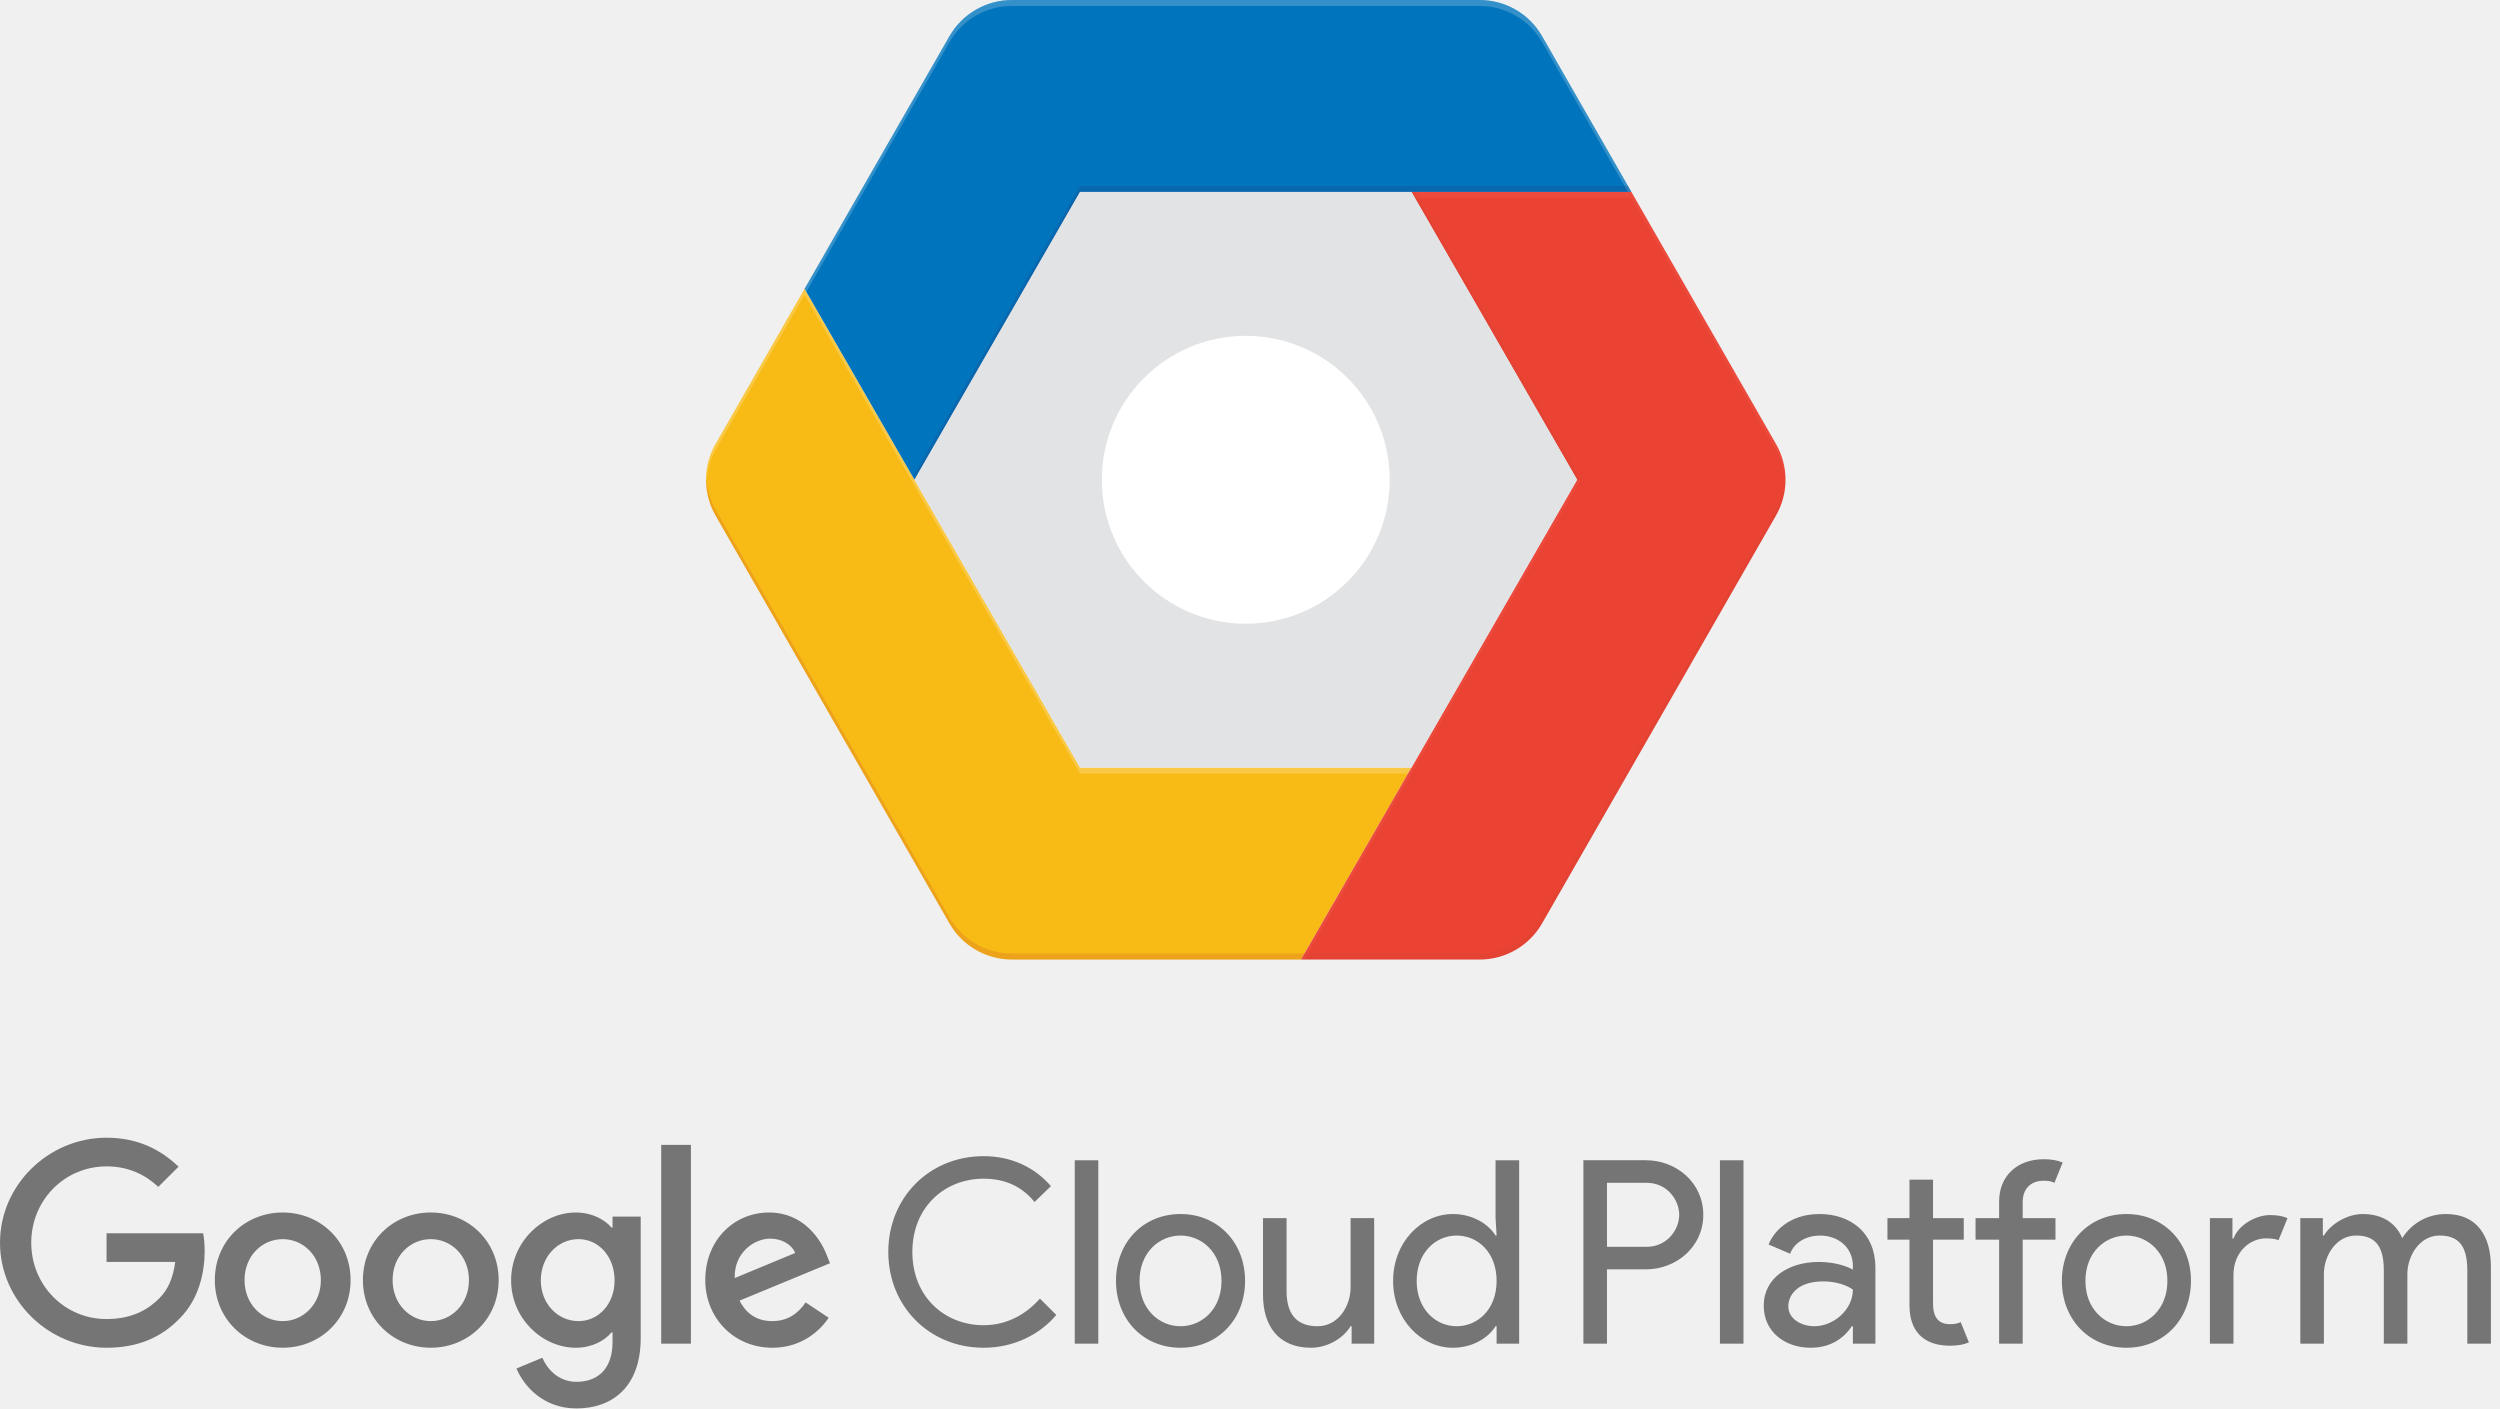
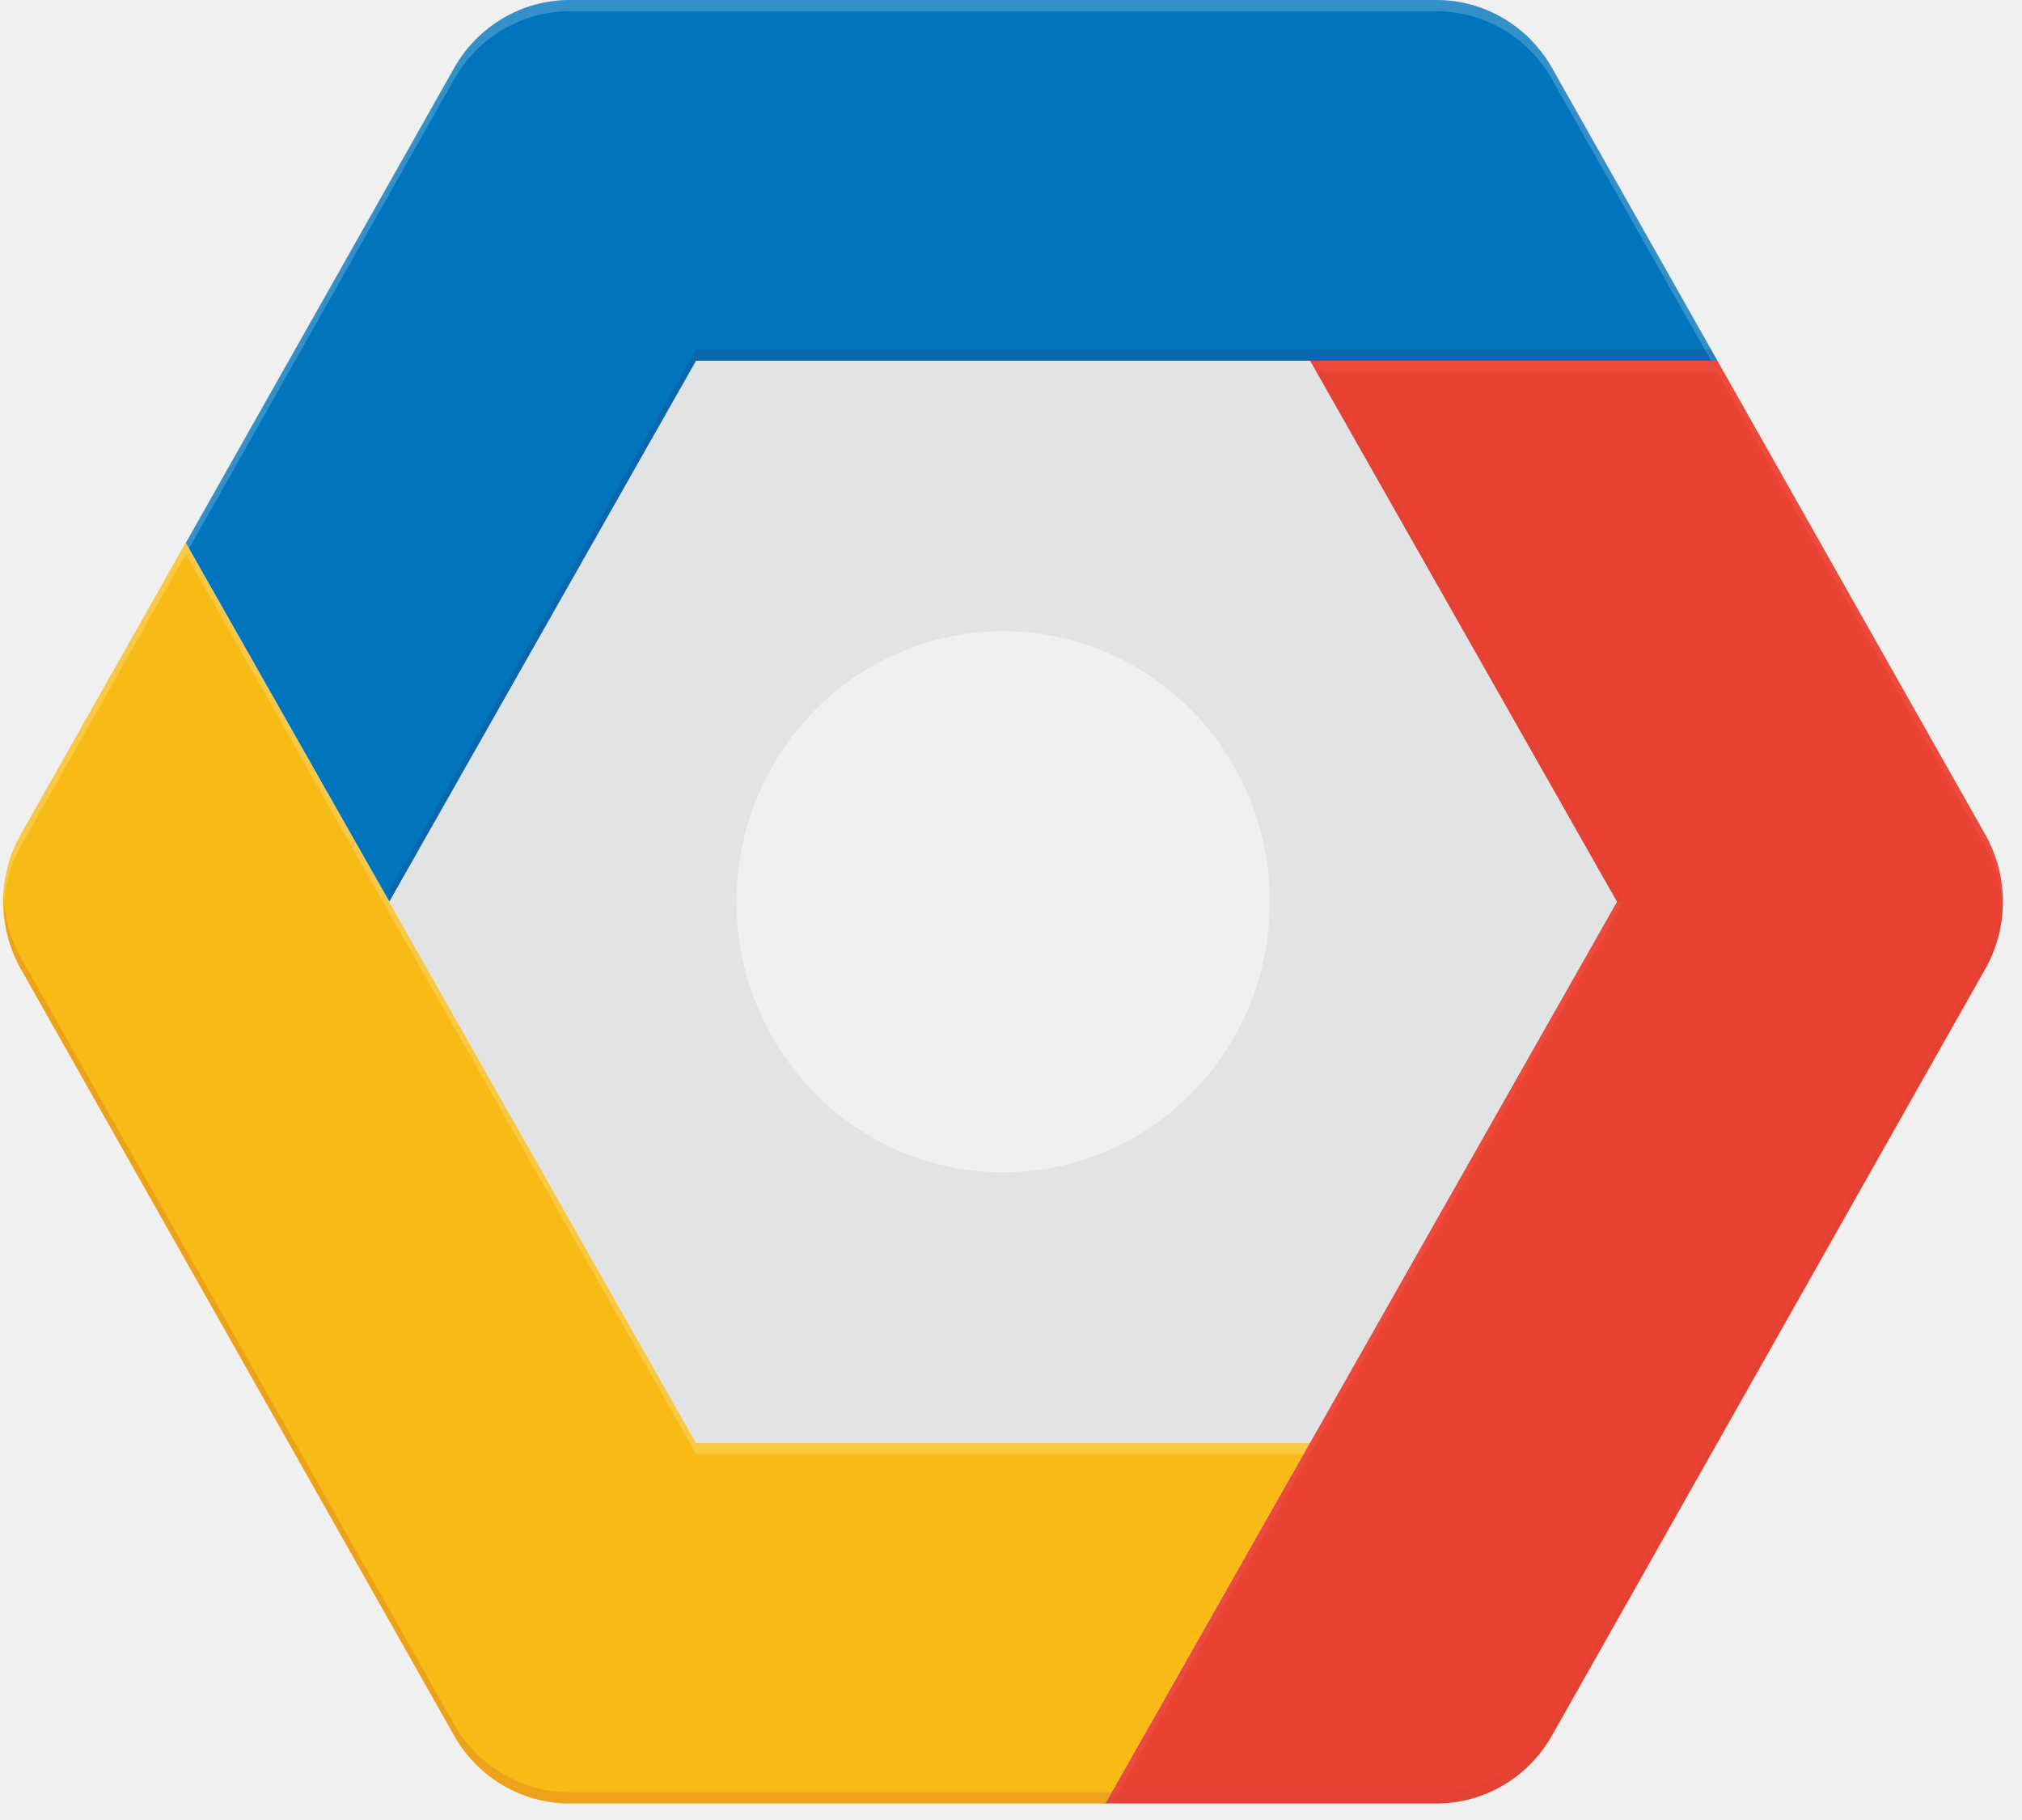
- <svg xmlns="http://www.w3.org/2000/svg" fill="none" viewBox="0 0 142 80">
-   <defs />
-   <path fill="#F8BB16" d="M80.168 43.601l-6.27 10.9H57.474a4.088 4.088 0 01-3.546-2.053L40.644 29.284a4.088 4.088 0 010-4.067l5.055-8.812L51.94 27.25l9.408 16.351h18.82z" />
-   <path fill="#EA4334" d="M100.875 29.285L87.591 52.448a4.088 4.088 0 01-3.546 2.054H73.897l6.271-10.9L89.58 27.25 80.168 10.9h12.495l8.212 14.316a4.085 4.085 0 010 4.068z" />
-   <path fill="#0074BC" d="M92.663 10.9H61.348L51.94 27.25 45.7 16.406l8.229-14.351A4.087 4.087 0 0157.475 0h26.57c1.464 0 2.817.783 3.546 2.054l5.072 8.846z" />
-   <path fill="#E2E3E4" d="M80.168 10.9l9.41 16.35-9.41 16.352H61.351l-9.41-16.351 9.407-16.35h18.82z" />
-   <path fill="#fff" d="M70.76 19.075a8.176 8.176 0 110 16.352 8.176 8.176 0 010-16.352z" />
-   <path fill="#fff" d="M53.93 2.394A4.088 4.088 0 0157.474.34h26.57c1.465 0 2.817.784 3.546 2.054l4.878 8.506h.194L87.59 2.054A4.087 4.087 0 0084.045 0h-26.57a4.087 4.087 0 00-3.546 2.054L45.7 16.405l.099.17 8.131-14.18z" opacity=".2" />
-   <path fill="#2C3079" d="M51.94 27.25l9.408-16.35h31.315l-.194-.34H61.348L51.94 26.91" opacity=".2" />
-   <path fill="#fff" d="M40.644 25.558l5.056-8.813 6.24 10.847 9.408 16.35h18.623l.197-.34h-18.82L51.94 27.25 45.7 16.405l-5.056 8.812a4.075 4.075 0 00-.531 2.204 4.106 4.106 0 01.531-1.863z" opacity=".2" />
-   <path fill="#BE3B26" d="M74.095 54.161h-16.62a4.088 4.088 0 01-3.546-2.053L40.644 28.944a4.104 4.104 0 01-.531-1.864c-.03.76.14 1.523.531 2.205L53.93 52.448a4.089 4.089 0 003.546 2.054h16.423l.197-.34z" opacity=".2" />
-   <g opacity=".2">
-     <path fill="#3F2723" d="M89.771 27.25L80.366 10.9h-.198l9.412 16.35h.191zM100.876 28.944L87.591 52.108a4.087 4.087 0 01-3.546 2.053h-9.95l-.198.34h10.148a4.088 4.088 0 003.546-2.053l13.285-23.163a4.069 4.069 0 00.531-2.205 4.107 4.107 0 01-.531 1.864z" opacity=".2" />
+ <svg xmlns="http://www.w3.org/2000/svg" width="40" height="36" viewBox="0 0 40 36" fill="none">
+   <g clip-path="url(#clip0_13925_78653)">
+     <path d="M25.911 28.539L21.866 35.674H11.27C10.806 35.674 10.35 35.55 9.948 35.314C9.547 35.078 9.213 34.739 8.982 34.33L0.412 19.168C0.183 18.763 0.062 18.304 0.062 17.837C0.062 17.37 0.183 16.911 0.412 16.506L3.673 10.738L7.7 17.837L13.769 28.539H25.911Z" fill="#F8BB16" />
+     <path d="M39.272 19.169L30.702 34.33C30.471 34.738 30.138 35.078 29.736 35.314C29.334 35.55 28.878 35.674 28.414 35.674H21.867L25.913 28.54L31.985 17.837L25.913 7.135H33.974L39.272 16.505C39.502 16.91 39.622 17.369 39.622 17.837C39.622 18.304 39.502 18.763 39.272 19.169Z" fill="#EA4334" />
+     <path d="M33.974 7.135H13.771L7.702 17.836L3.676 10.739L8.985 1.345C9.216 0.936 9.549 0.597 9.95 0.361C10.352 0.124 10.808 6.97185e-06 11.273 0L28.415 0C29.359 0 30.232 0.513 30.702 1.344L33.974 7.135Z" fill="#0074BC" />
+     <path d="M31.985 17.837L25.914 28.54H13.774L7.703 17.837L13.773 7.136H25.914V7.135L31.985 17.837ZM19.846 12.485C18.447 12.485 17.105 13.049 16.115 14.053C15.126 15.056 14.57 16.418 14.57 17.837C14.57 19.256 15.126 20.617 16.115 21.621C17.105 22.625 18.447 23.189 19.846 23.189C20.538 23.189 21.224 23.05 21.864 22.781C22.504 22.512 23.085 22.118 23.575 21.621C24.065 21.124 24.454 20.534 24.719 19.885C24.984 19.236 25.12 18.54 25.12 17.837C25.12 17.134 24.984 16.438 24.719 15.789C24.454 15.14 24.065 14.55 23.575 14.053C23.085 13.556 22.504 13.162 21.864 12.893C21.224 12.624 20.538 12.485 19.846 12.485Z" fill="#E2E3E4" />
+     <path opacity="0.2" d="M8.985 1.567C9.216 1.159 9.549 0.819 9.951 0.583C10.352 0.347 10.808 0.223 11.272 0.223H28.414C29.359 0.223 30.231 0.736 30.702 1.567L33.849 7.135H33.974L30.702 1.344C30.471 0.936 30.138 0.597 29.736 0.36C29.334 0.124 28.879 5.61629e-05 28.415 2.10559e-08H11.273C10.808 -5.90633e-05 10.352 0.124 9.951 0.36C9.549 0.596 9.216 0.936 8.985 1.344L3.676 10.738L3.74 10.849L8.985 1.567Z" fill="white" />
+     <path opacity="0.2" d="M7.703 17.837L13.773 7.135H33.976L33.851 6.912H13.773L7.703 17.614" fill="#2C3079" />
+     <path opacity="0.2" d="M0.416 16.729L3.678 10.961L7.703 18.061L13.773 28.762H25.788L25.915 28.54H13.773L7.703 17.837L3.678 10.738L0.416 16.506C0.169 16.945 0.05 17.445 0.073 17.949C0.09 17.52 0.207 17.102 0.416 16.729Z" fill="white" />
+     <path opacity="0.2" d="M21.996 35.451H11.274C10.81 35.451 10.354 35.327 9.952 35.091C9.55 34.855 9.217 34.516 8.986 34.108L0.415 18.946C0.206 18.573 0.089 18.154 0.072 17.726C0.053 18.223 0.163 18.723 0.415 19.169L8.987 34.33C9.218 34.739 9.551 35.078 9.953 35.314C10.354 35.55 10.81 35.675 11.274 35.675H21.87L21.997 35.452L21.996 35.451Z" fill="#BE3B26" />
+     <g opacity="0.2">
+       <path opacity="0.2" d="M32.108 17.837L26.041 7.135H25.913L31.985 17.837H32.108ZM39.273 18.945L30.702 34.107C30.471 34.516 30.138 34.855 29.736 35.091C29.334 35.327 28.878 35.451 28.414 35.451H21.995L21.867 35.674H28.414C28.878 35.674 29.334 35.549 29.736 35.313C30.138 35.078 30.471 34.738 30.702 34.33L39.273 19.169C39.52 18.73 39.639 18.23 39.616 17.725C39.599 18.154 39.481 18.572 39.273 18.945Z" fill="#3F2723" />
+     </g>
+     <g opacity="0.2">
+       <path opacity="0.2" d="M33.974 7.357L39.272 16.729C39.485 17.109 39.597 17.528 39.616 17.948C39.635 17.451 39.525 16.952 39.272 16.506L33.974 7.135H25.912L26.04 7.357M25.912 28.762L32.108 17.837H31.985L25.912 28.538L21.867 35.673H21.994L25.912 28.762Z" fill="white" />
+     </g>
  </g>
-   <g opacity=".2">
-     <path fill="#fff" d="M92.663 11.24l8.213 14.318c.33.58.504 1.22.532 1.863.03-.76-.14-1.523-.532-2.204L92.663 10.9H80.168l.198.34M80.168 43.942l9.603-16.691h-.19L80.168 43.6l-6.27 10.9h.197l6.073-10.559z" opacity=".2" />
-   </g>
-   <path fill="#767576" d="M50.455 71.11c0-3.098 2.342-5.44 5.412-5.44 1.57 0 2.895.625 3.826 1.702l-.931.902c-.727-.902-1.703-1.324-2.895-1.324-2.197 0-4.045 1.6-4.045 4.16 0 2.561 1.848 4.162 4.045 4.162 1.31 0 2.415-.612 3.2-1.513l.931.93c-.916 1.092-2.386 1.863-4.131 1.863-3.07 0-5.412-2.342-5.412-5.441zM61.046 65.902h1.338v10.417h-1.338V65.902zM69.382 72.754c0-1.629-1.135-2.575-2.328-2.575-1.193 0-2.328.946-2.328 2.575 0 1.63 1.135 2.576 2.328 2.576 1.193 0 2.328-.946 2.328-2.576zm1.338 0c0 2.168-1.527 3.798-3.666 3.798-2.139 0-3.666-1.63-3.666-3.798 0-2.167 1.527-3.797 3.666-3.797 2.139 0 3.666 1.63 3.666 3.797zM76.772 76.32v-.99h-.058c-.392.655-1.28 1.222-2.255 1.222-1.833 0-2.72-1.237-2.72-2.997V69.19h1.338v4.146c0 1.485.742 1.994 1.76 1.994 1.164 0 1.877-1.12 1.877-2.212V69.19h1.339v7.13h-1.28zM85.007 72.754c0-1.629-1.077-2.575-2.27-2.575s-2.27.975-2.27 2.575 1.077 2.576 2.27 2.576 2.27-.946 2.27-2.576zm-5.878 0c0-2.182 1.585-3.797 3.39-3.797 1.135 0 2.022.568 2.43 1.222h.058l-.059-.989v-3.288h1.34v10.417h-1.281v-.99h-.059c-.407.656-1.294 1.223-2.43 1.223-1.804 0-3.39-1.615-3.39-3.798zM93.517 70.82c1.193 0 1.862-.99 1.862-1.819 0-.83-.669-1.819-1.862-1.819h-2.24v3.638h2.24zm-3.58 5.5V65.901h3.55c1.732 0 3.26 1.28 3.26 3.099 0 1.819-1.528 3.099-3.26 3.099h-2.21v4.22h-1.34zM97.692 65.902h1.338v10.417h-1.338V65.902zM105.243 73.25s-.567-.466-1.702-.466c-1.411 0-1.964.756-1.964 1.41 0 .757.785 1.136 1.484 1.136 1.062 0 2.182-.917 2.182-2.08zm-5.063.916c0-1.615 1.455-2.488 3.128-2.488.96 0 1.659.276 1.935.437v-.204c0-1.077-.858-1.732-1.862-1.732-.742 0-1.455.364-1.702 1.033l-1.222-.523c.247-.655 1.105-1.732 2.894-1.732 1.747 0 3.172 1.048 3.172 3.055v4.307h-1.28v-.99h-.058c-.393.597-1.121 1.223-2.342 1.223-1.455 0-2.663-.902-2.663-2.386zM108.458 74.151v-3.739h-1.251V69.19h1.251v-2.183h1.339v2.183h1.745v1.222h-1.745v3.637c0 .8.334 1.164.96 1.164.247 0 .422-.029.611-.116l.465 1.15c-.305.13-.625.189-1.076.189-1.499 0-2.299-.83-2.299-2.285zM117.158 66.033l-.466 1.15c-.174-.088-.363-.117-.611-.117-.669 0-1.193.392-1.193 1.222v.902h1.863v1.222h-1.863v5.907h-1.338v-5.907h-1.339V69.19h1.339v-.946c0-1.455 1.033-2.4 2.531-2.4.451 0 .771.058 1.077.189zM123.108 72.754c0-1.629-1.135-2.575-2.328-2.575-1.193 0-2.328.946-2.328 2.575 0 1.63 1.135 2.576 2.328 2.576 1.193 0 2.328-.946 2.328-2.576zm1.339 0c0 2.168-1.528 3.798-3.667 3.798-2.138 0-3.666-1.63-3.666-3.798 0-2.167 1.528-3.797 3.666-3.797 2.139 0 3.667 1.63 3.667 3.797zM125.523 76.32v-7.13h1.28v1.164h.058c.291-.815 1.324-1.338 2.066-1.338.437 0 .728.058 1.004.174l-.509 1.251c-.189-.073-.422-.101-.713-.101-.917 0-1.848.77-1.848 2.08v3.9h-1.338zM130.658 69.19h1.28v.99h.059c.407-.684 1.353-1.223 2.197-1.223 1.149 0 1.891.524 2.255 1.368a2.9 2.9 0 012.488-1.368c1.745 0 2.546 1.237 2.546 2.997v4.365h-1.339v-4.16c0-1.485-.568-1.98-1.586-1.98-1.091 0-1.819 1.106-1.819 2.197v3.943h-1.338v-4.16c0-1.485-.567-1.98-1.586-1.98-1.091 0-1.818 1.106-1.818 2.197v3.943h-1.339V69.19zM0 70.587c0-3.288 2.764-5.965 6.052-5.965 1.82 0 3.114.713 4.089 1.644l-1.15 1.149c-.698-.655-1.644-1.164-2.939-1.164-2.4 0-4.277 1.935-4.277 4.336 0 2.4 1.877 4.335 4.277 4.335 1.557 0 2.445-.625 3.012-1.193.466-.465.771-1.135.888-2.051h-3.9v-1.63h5.485c.059.291.088.64.088 1.019 0 1.222-.335 2.735-1.412 3.812-1.047 1.09-2.386 1.673-4.16 1.673C2.763 76.552 0 73.875 0 70.587zM16.058 75.039c-1.165 0-2.168-.96-2.168-2.328 0-1.382 1.003-2.328 2.168-2.328 1.163 0 2.167.946 2.167 2.328 0 1.368-1.004 2.328-2.168 2.328zm0-6.17c-2.125 0-3.856 1.616-3.856 3.842 0 2.211 1.731 3.84 3.856 3.84 2.124 0 3.855-1.629 3.855-3.84 0-2.226-1.731-3.841-3.855-3.841zM24.468 75.039c-1.164 0-2.168-.96-2.168-2.328 0-1.382 1.004-2.328 2.168-2.328 1.164 0 2.168.946 2.168 2.328 0 1.368-1.004 2.328-2.168 2.328zm0-6.17c-2.124 0-3.855 1.616-3.855 3.842 0 2.211 1.731 3.84 3.855 3.84 2.124 0 3.856-1.629 3.856-3.84 0-2.226-1.732-3.841-3.856-3.841zM32.857 75.039c-1.164 0-2.139-.975-2.139-2.314 0-1.352.975-2.342 2.139-2.342 1.15 0 2.051.99 2.051 2.343 0 1.338-.902 2.313-2.051 2.313zm1.935-5.936v.625h-.058c-.378-.45-1.106-.858-2.023-.858-1.92 0-3.68 1.688-3.68 3.855 0 2.154 1.76 3.827 3.68 3.827.917 0 1.645-.408 2.023-.873h.058v.553c0 1.47-.786 2.255-2.051 2.255-1.033 0-1.674-.742-1.936-1.368l-1.469.611c.422 1.019 1.542 2.27 3.405 2.27 1.978 0 3.651-1.164 3.651-4.001v-6.896h-1.6zM39.244 76.319h-1.688v-11.29h1.688v11.29zM43.74 70.354c.669 0 1.236.335 1.425.815l-3.433 1.425c-.044-1.484 1.15-2.24 2.008-2.24zm.13 4.685c-.858 0-1.469-.393-1.862-1.164l5.136-2.124-.175-.437c-.32-.858-1.294-2.444-3.288-2.444-1.978 0-3.622 1.557-3.622 3.84 0 2.154 1.63 3.842 3.812 3.842 1.76 0 2.779-1.077 3.2-1.702l-1.31-.873c-.436.64-1.032 1.062-1.89 1.062z" />
+   <defs>
+     <clipPath id="clip0_13925_78653">
+       <rect width="40" height="36" fill="white" />
+     </clipPath>
+   </defs>
</svg>
